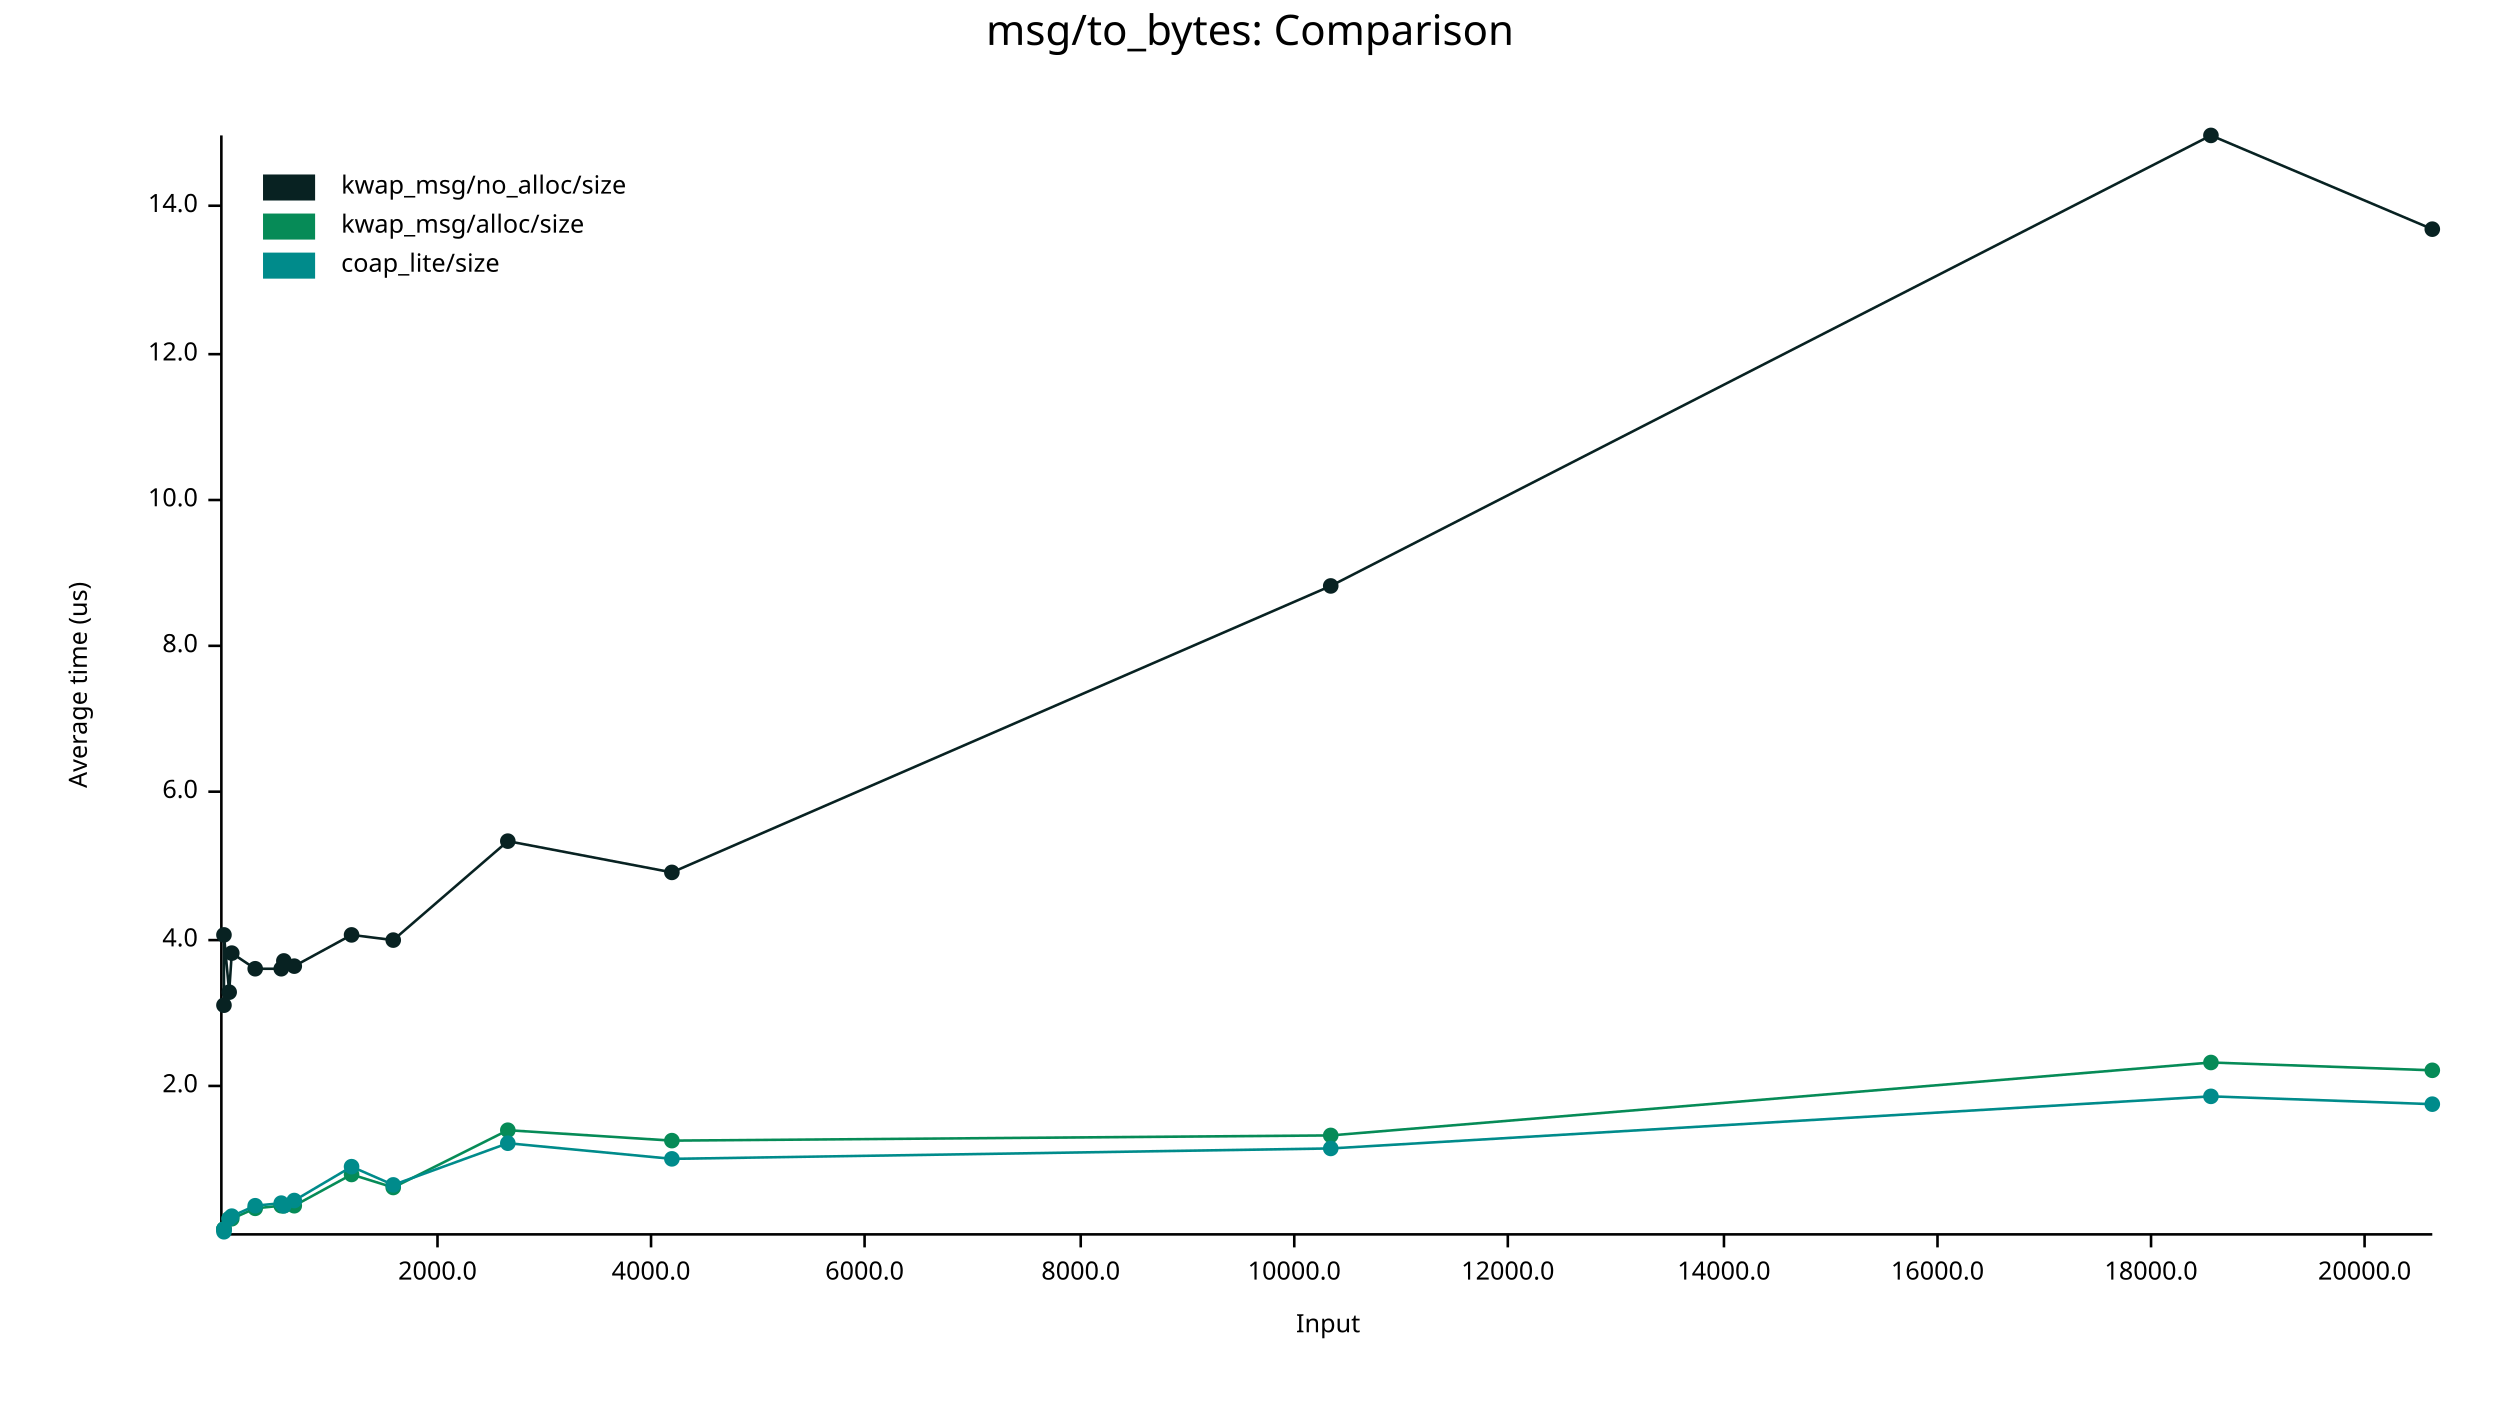
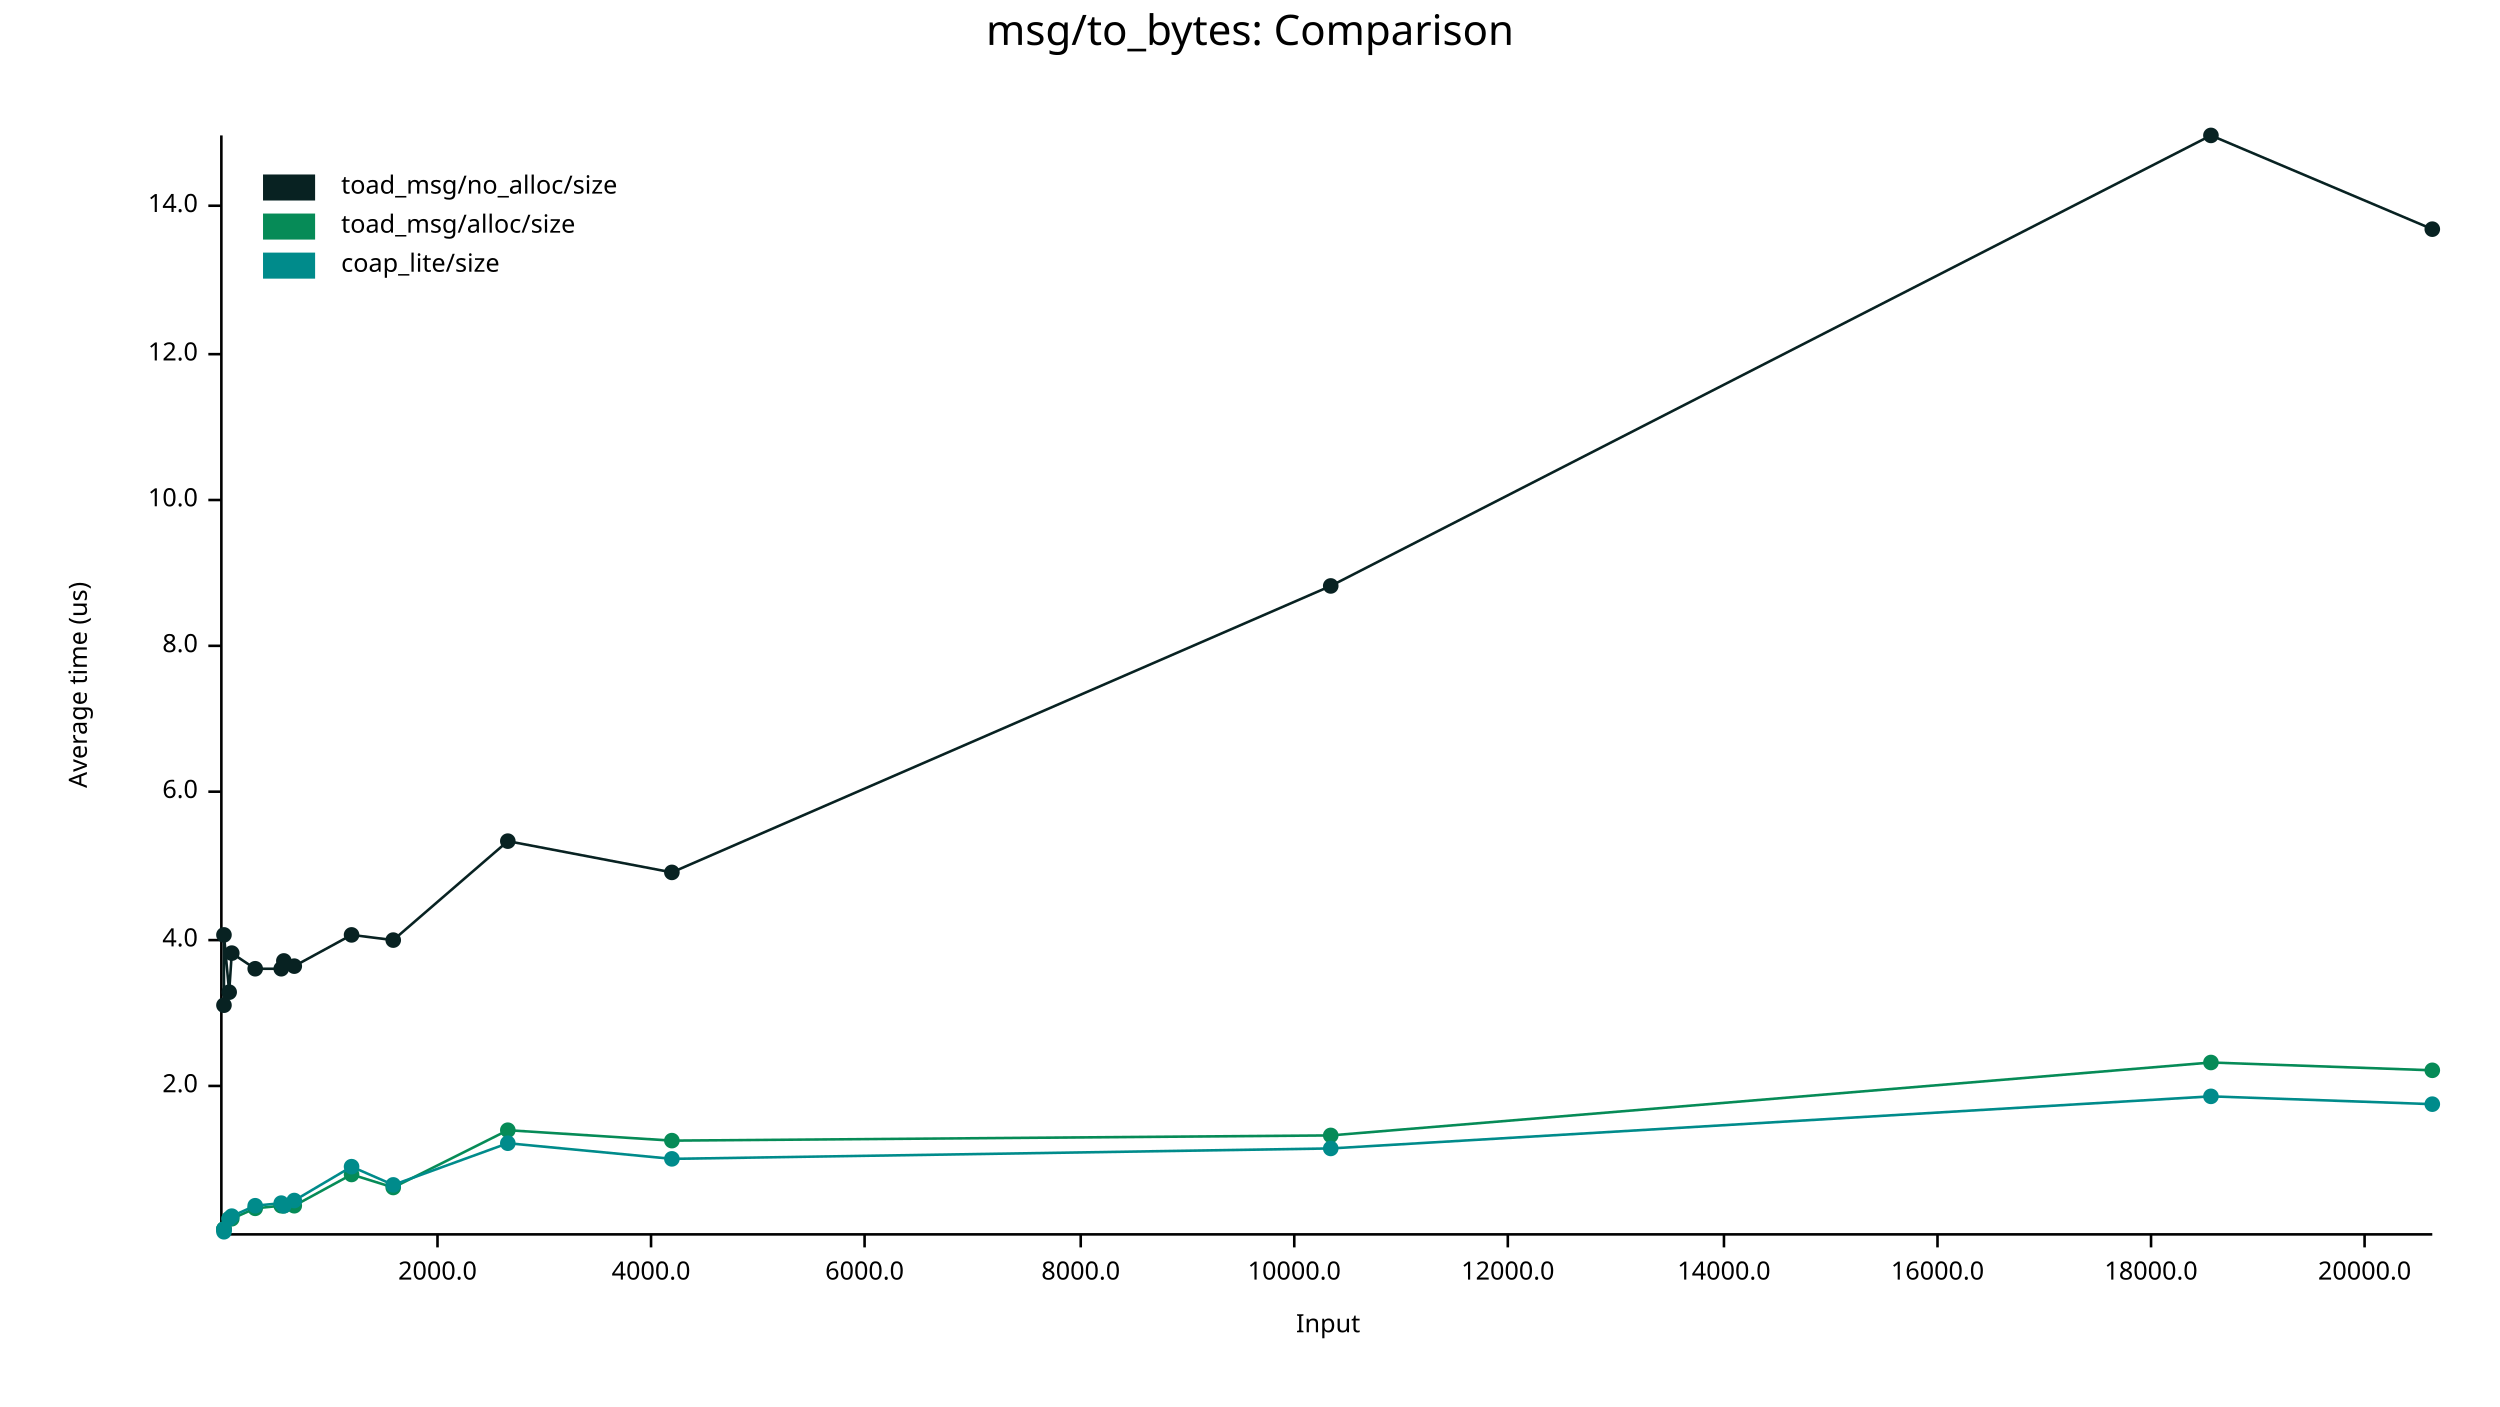
<svg xmlns="http://www.w3.org/2000/svg" width="960" height="540" viewBox="0 0 960 540">
  <text x="480" y="5" dy="0.76em" text-anchor="middle" font-family="sans-serif" font-size="16.129" opacity="1" fill="#000000">
msg/to_bytes: Comparison
</text>
  <text x="26" y="263" dy="0.76em" text-anchor="middle" font-family="sans-serif" font-size="9.677" opacity="1" fill="#000000" transform="rotate(270, 26, 263)">
Average time (us)
</text>
  <text x="510" y="514" dy="-0.5ex" text-anchor="middle" font-family="sans-serif" font-size="9.677" opacity="1" fill="#000000">
Input
</text>
  <polyline fill="none" opacity="1" stroke="#000000" stroke-width="1" points="85,52 85,474 " />
  <text x="76" y="417" dy="0.5ex" text-anchor="end" font-family="sans-serif" font-size="9.677" opacity="1" fill="#000000">
2.0
</text>
  <polyline fill="none" opacity="1" stroke="#000000" stroke-width="1" points="80,417 85,417 " />
  <text x="76" y="361" dy="0.5ex" text-anchor="end" font-family="sans-serif" font-size="9.677" opacity="1" fill="#000000">
4.0
</text>
  <polyline fill="none" opacity="1" stroke="#000000" stroke-width="1" points="80,361 85,361 " />
  <text x="76" y="304" dy="0.5ex" text-anchor="end" font-family="sans-serif" font-size="9.677" opacity="1" fill="#000000">
6.0
</text>
  <polyline fill="none" opacity="1" stroke="#000000" stroke-width="1" points="80,304 85,304 " />
  <text x="76" y="248" dy="0.5ex" text-anchor="end" font-family="sans-serif" font-size="9.677" opacity="1" fill="#000000">
8.0
</text>
  <polyline fill="none" opacity="1" stroke="#000000" stroke-width="1" points="80,248 85,248 " />
  <text x="76" y="192" dy="0.5ex" text-anchor="end" font-family="sans-serif" font-size="9.677" opacity="1" fill="#000000">
10.0
</text>
  <polyline fill="none" opacity="1" stroke="#000000" stroke-width="1" points="80,192 85,192 " />
  <text x="76" y="136" dy="0.5ex" text-anchor="end" font-family="sans-serif" font-size="9.677" opacity="1" fill="#000000">
12.0
</text>
  <polyline fill="none" opacity="1" stroke="#000000" stroke-width="1" points="80,136 85,136 " />
  <text x="76" y="79" dy="0.5ex" text-anchor="end" font-family="sans-serif" font-size="9.677" opacity="1" fill="#000000">
14.0
</text>
  <polyline fill="none" opacity="1" stroke="#000000" stroke-width="1" points="80,79 85,79 " />
  <polyline fill="none" opacity="1" stroke="#000000" stroke-width="1" points="86,474 934,474 " />
  <text x="168" y="484" dy="0.76em" text-anchor="middle" font-family="sans-serif" font-size="9.677" opacity="1" fill="#000000">
2000.0
</text>
  <polyline fill="none" opacity="1" stroke="#000000" stroke-width="1" points="168,474 168,479 " />
  <text x="250" y="484" dy="0.76em" text-anchor="middle" font-family="sans-serif" font-size="9.677" opacity="1" fill="#000000">
4000.0
</text>
  <polyline fill="none" opacity="1" stroke="#000000" stroke-width="1" points="250,474 250,479 " />
  <text x="332" y="484" dy="0.76em" text-anchor="middle" font-family="sans-serif" font-size="9.677" opacity="1" fill="#000000">
6000.0
</text>
  <polyline fill="none" opacity="1" stroke="#000000" stroke-width="1" points="332,474 332,479 " />
  <text x="415" y="484" dy="0.76em" text-anchor="middle" font-family="sans-serif" font-size="9.677" opacity="1" fill="#000000">
8000.0
</text>
  <polyline fill="none" opacity="1" stroke="#000000" stroke-width="1" points="415,474 415,479 " />
  <text x="497" y="484" dy="0.76em" text-anchor="middle" font-family="sans-serif" font-size="9.677" opacity="1" fill="#000000">
10000.0
</text>
  <polyline fill="none" opacity="1" stroke="#000000" stroke-width="1" points="497,474 497,479 " />
  <text x="579" y="484" dy="0.76em" text-anchor="middle" font-family="sans-serif" font-size="9.677" opacity="1" fill="#000000">
12000.0
</text>
  <polyline fill="none" opacity="1" stroke="#000000" stroke-width="1" points="579,474 579,479 " />
  <text x="662" y="484" dy="0.76em" text-anchor="middle" font-family="sans-serif" font-size="9.677" opacity="1" fill="#000000">
14000.0
</text>
  <polyline fill="none" opacity="1" stroke="#000000" stroke-width="1" points="662,474 662,479 " />
  <text x="744" y="484" dy="0.76em" text-anchor="middle" font-family="sans-serif" font-size="9.677" opacity="1" fill="#000000">
16000.0
</text>
  <polyline fill="none" opacity="1" stroke="#000000" stroke-width="1" points="744,474 744,479 " />
  <text x="826" y="484" dy="0.76em" text-anchor="middle" font-family="sans-serif" font-size="9.677" opacity="1" fill="#000000">
18000.0
</text>
  <polyline fill="none" opacity="1" stroke="#000000" stroke-width="1" points="826,474 826,479 " />
  <text x="908" y="484" dy="0.76em" text-anchor="middle" font-family="sans-serif" font-size="9.677" opacity="1" fill="#000000">
20000.0
</text>
  <polyline fill="none" opacity="1" stroke="#000000" stroke-width="1" points="908,474 908,479 " />
  <circle cx="86" cy="386" r="3" opacity="1" fill="#082222" stroke="none" stroke-width="1" />
  <circle cx="86" cy="359" r="3" opacity="1" fill="#082222" stroke="none" stroke-width="1" />
  <circle cx="88" cy="381" r="3" opacity="1" fill="#082222" stroke="none" stroke-width="1" />
  <circle cx="89" cy="366" r="3" opacity="1" fill="#082222" stroke="none" stroke-width="1" />
  <circle cx="98" cy="372" r="3" opacity="1" fill="#082222" stroke="none" stroke-width="1" />
  <circle cx="108" cy="372" r="3" opacity="1" fill="#082222" stroke="none" stroke-width="1" />
  <circle cx="109" cy="369" r="3" opacity="1" fill="#082222" stroke="none" stroke-width="1" />
  <circle cx="113" cy="371" r="3" opacity="1" fill="#082222" stroke="none" stroke-width="1" />
  <circle cx="135" cy="359" r="3" opacity="1" fill="#082222" stroke="none" stroke-width="1" />
  <circle cx="151" cy="361" r="3" opacity="1" fill="#082222" stroke="none" stroke-width="1" />
  <circle cx="195" cy="323" r="3" opacity="1" fill="#082222" stroke="none" stroke-width="1" />
  <circle cx="258" cy="335" r="3" opacity="1" fill="#082222" stroke="none" stroke-width="1" />
  <circle cx="511" cy="225" r="3" opacity="1" fill="#082222" stroke="none" stroke-width="1" />
  <circle cx="849" cy="52" r="3" opacity="1" fill="#082222" stroke="none" stroke-width="1" />
  <circle cx="934" cy="88" r="3" opacity="1" fill="#082222" stroke="none" stroke-width="1" />
  <polyline fill="none" opacity="1" stroke="#082222" stroke-width="1" points="86,386 86,359 88,381 89,366 98,372 108,372 109,369 113,371 135,359 151,361 195,323 258,335 511,225 849,52 934,88 " />
  <circle cx="86" cy="472" r="3" opacity="1" fill="#068B57" stroke="none" stroke-width="1" />
  <circle cx="86" cy="472" r="3" opacity="1" fill="#068B57" stroke="none" stroke-width="1" />
  <circle cx="88" cy="468" r="3" opacity="1" fill="#068B57" stroke="none" stroke-width="1" />
  <circle cx="89" cy="468" r="3" opacity="1" fill="#068B57" stroke="none" stroke-width="1" />
  <circle cx="98" cy="464" r="3" opacity="1" fill="#068B57" stroke="none" stroke-width="1" />
  <circle cx="108" cy="463" r="3" opacity="1" fill="#068B57" stroke="none" stroke-width="1" />
  <circle cx="109" cy="463" r="3" opacity="1" fill="#068B57" stroke="none" stroke-width="1" />
  <circle cx="113" cy="463" r="3" opacity="1" fill="#068B57" stroke="none" stroke-width="1" />
  <circle cx="135" cy="451" r="3" opacity="1" fill="#068B57" stroke="none" stroke-width="1" />
  <circle cx="151" cy="456" r="3" opacity="1" fill="#068B57" stroke="none" stroke-width="1" />
  <circle cx="195" cy="434" r="3" opacity="1" fill="#068B57" stroke="none" stroke-width="1" />
  <circle cx="258" cy="438" r="3" opacity="1" fill="#068B57" stroke="none" stroke-width="1" />
  <circle cx="511" cy="436" r="3" opacity="1" fill="#068B57" stroke="none" stroke-width="1" />
  <circle cx="849" cy="408" r="3" opacity="1" fill="#068B57" stroke="none" stroke-width="1" />
  <circle cx="934" cy="411" r="3" opacity="1" fill="#068B57" stroke="none" stroke-width="1" />
  <polyline fill="none" opacity="1" stroke="#068B57" stroke-width="1" points="86,472 86,472 88,468 89,468 98,464 108,463 109,463 113,463 135,451 151,456 195,434 258,438 511,436 849,408 934,411 " />
  <circle cx="86" cy="472" r="3" opacity="1" fill="#008B8B" stroke="none" stroke-width="1" />
  <circle cx="86" cy="473" r="3" opacity="1" fill="#008B8B" stroke="none" stroke-width="1" />
  <circle cx="88" cy="468" r="3" opacity="1" fill="#008B8B" stroke="none" stroke-width="1" />
  <circle cx="89" cy="467" r="3" opacity="1" fill="#008B8B" stroke="none" stroke-width="1" />
  <circle cx="98" cy="463" r="3" opacity="1" fill="#008B8B" stroke="none" stroke-width="1" />
  <circle cx="108" cy="462" r="3" opacity="1" fill="#008B8B" stroke="none" stroke-width="1" />
  <circle cx="109" cy="463" r="3" opacity="1" fill="#008B8B" stroke="none" stroke-width="1" />
  <circle cx="113" cy="461" r="3" opacity="1" fill="#008B8B" stroke="none" stroke-width="1" />
  <circle cx="135" cy="448" r="3" opacity="1" fill="#008B8B" stroke="none" stroke-width="1" />
  <circle cx="151" cy="455" r="3" opacity="1" fill="#008B8B" stroke="none" stroke-width="1" />
  <circle cx="195" cy="439" r="3" opacity="1" fill="#008B8B" stroke="none" stroke-width="1" />
  <circle cx="258" cy="445" r="3" opacity="1" fill="#008B8B" stroke="none" stroke-width="1" />
  <circle cx="511" cy="441" r="3" opacity="1" fill="#008B8B" stroke="none" stroke-width="1" />
  <circle cx="849" cy="421" r="3" opacity="1" fill="#008B8B" stroke="none" stroke-width="1" />
  <circle cx="934" cy="424" r="3" opacity="1" fill="#008B8B" stroke="none" stroke-width="1" />
  <polyline fill="none" opacity="1" stroke="#008B8B" stroke-width="1" points="86,472 86,473 88,468 89,467 98,463 108,462 109,463 113,461 135,448 151,455 195,439 258,445 511,441 849,421 934,424 " />
  <text x="131" y="67" dy="0.76em" text-anchor="start" font-family="sans-serif" font-size="9.677" opacity="1" fill="#000000">
- kwap_msg/no_alloc/size
+ toad_msg/no_alloc/size
</text>
  <text x="131" y="82" dy="0.76em" text-anchor="start" font-family="sans-serif" font-size="9.677" opacity="1" fill="#000000">
- kwap_msg/alloc/size
+ toad_msg/alloc/size
</text>
  <text x="131" y="97" dy="0.76em" text-anchor="start" font-family="sans-serif" font-size="9.677" opacity="1" fill="#000000">
coap_lite/size
</text>
  <rect x="101" y="67" width="20" height="10" opacity="1" fill="#082222" stroke="none" />
  <rect x="101" y="82" width="20" height="10" opacity="1" fill="#068B57" stroke="none" />
  <rect x="101" y="97" width="20" height="10" opacity="1" fill="#008B8B" stroke="none" />
</svg>
